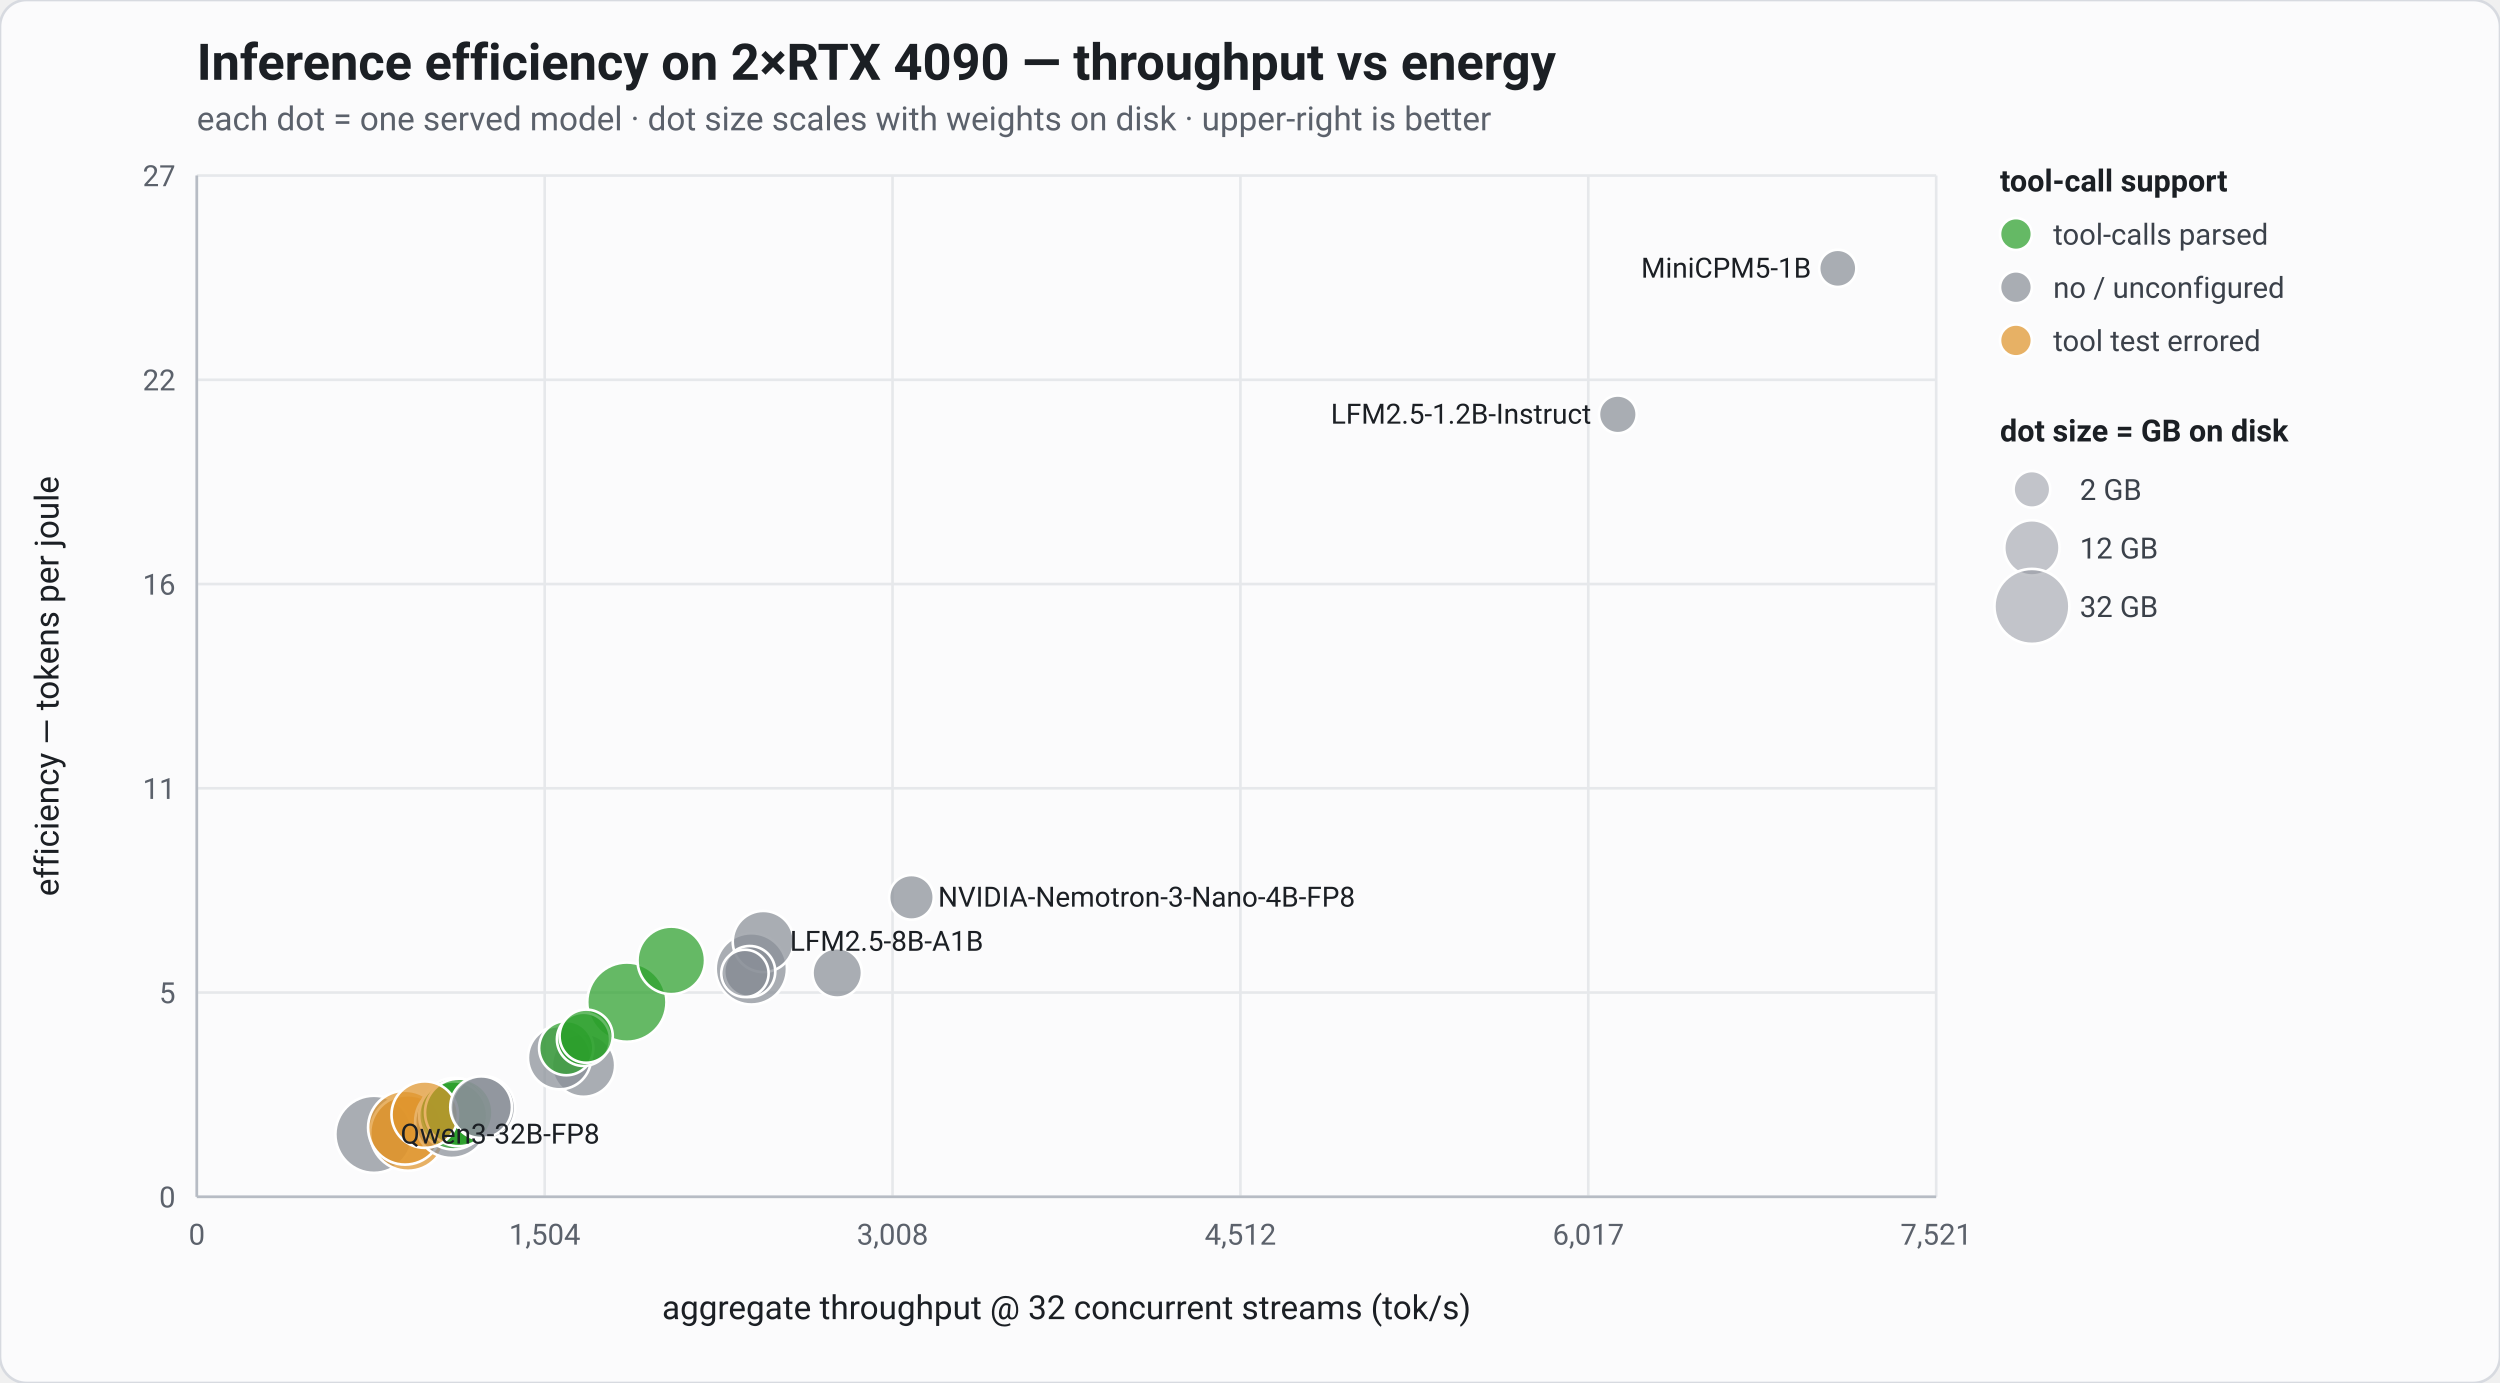
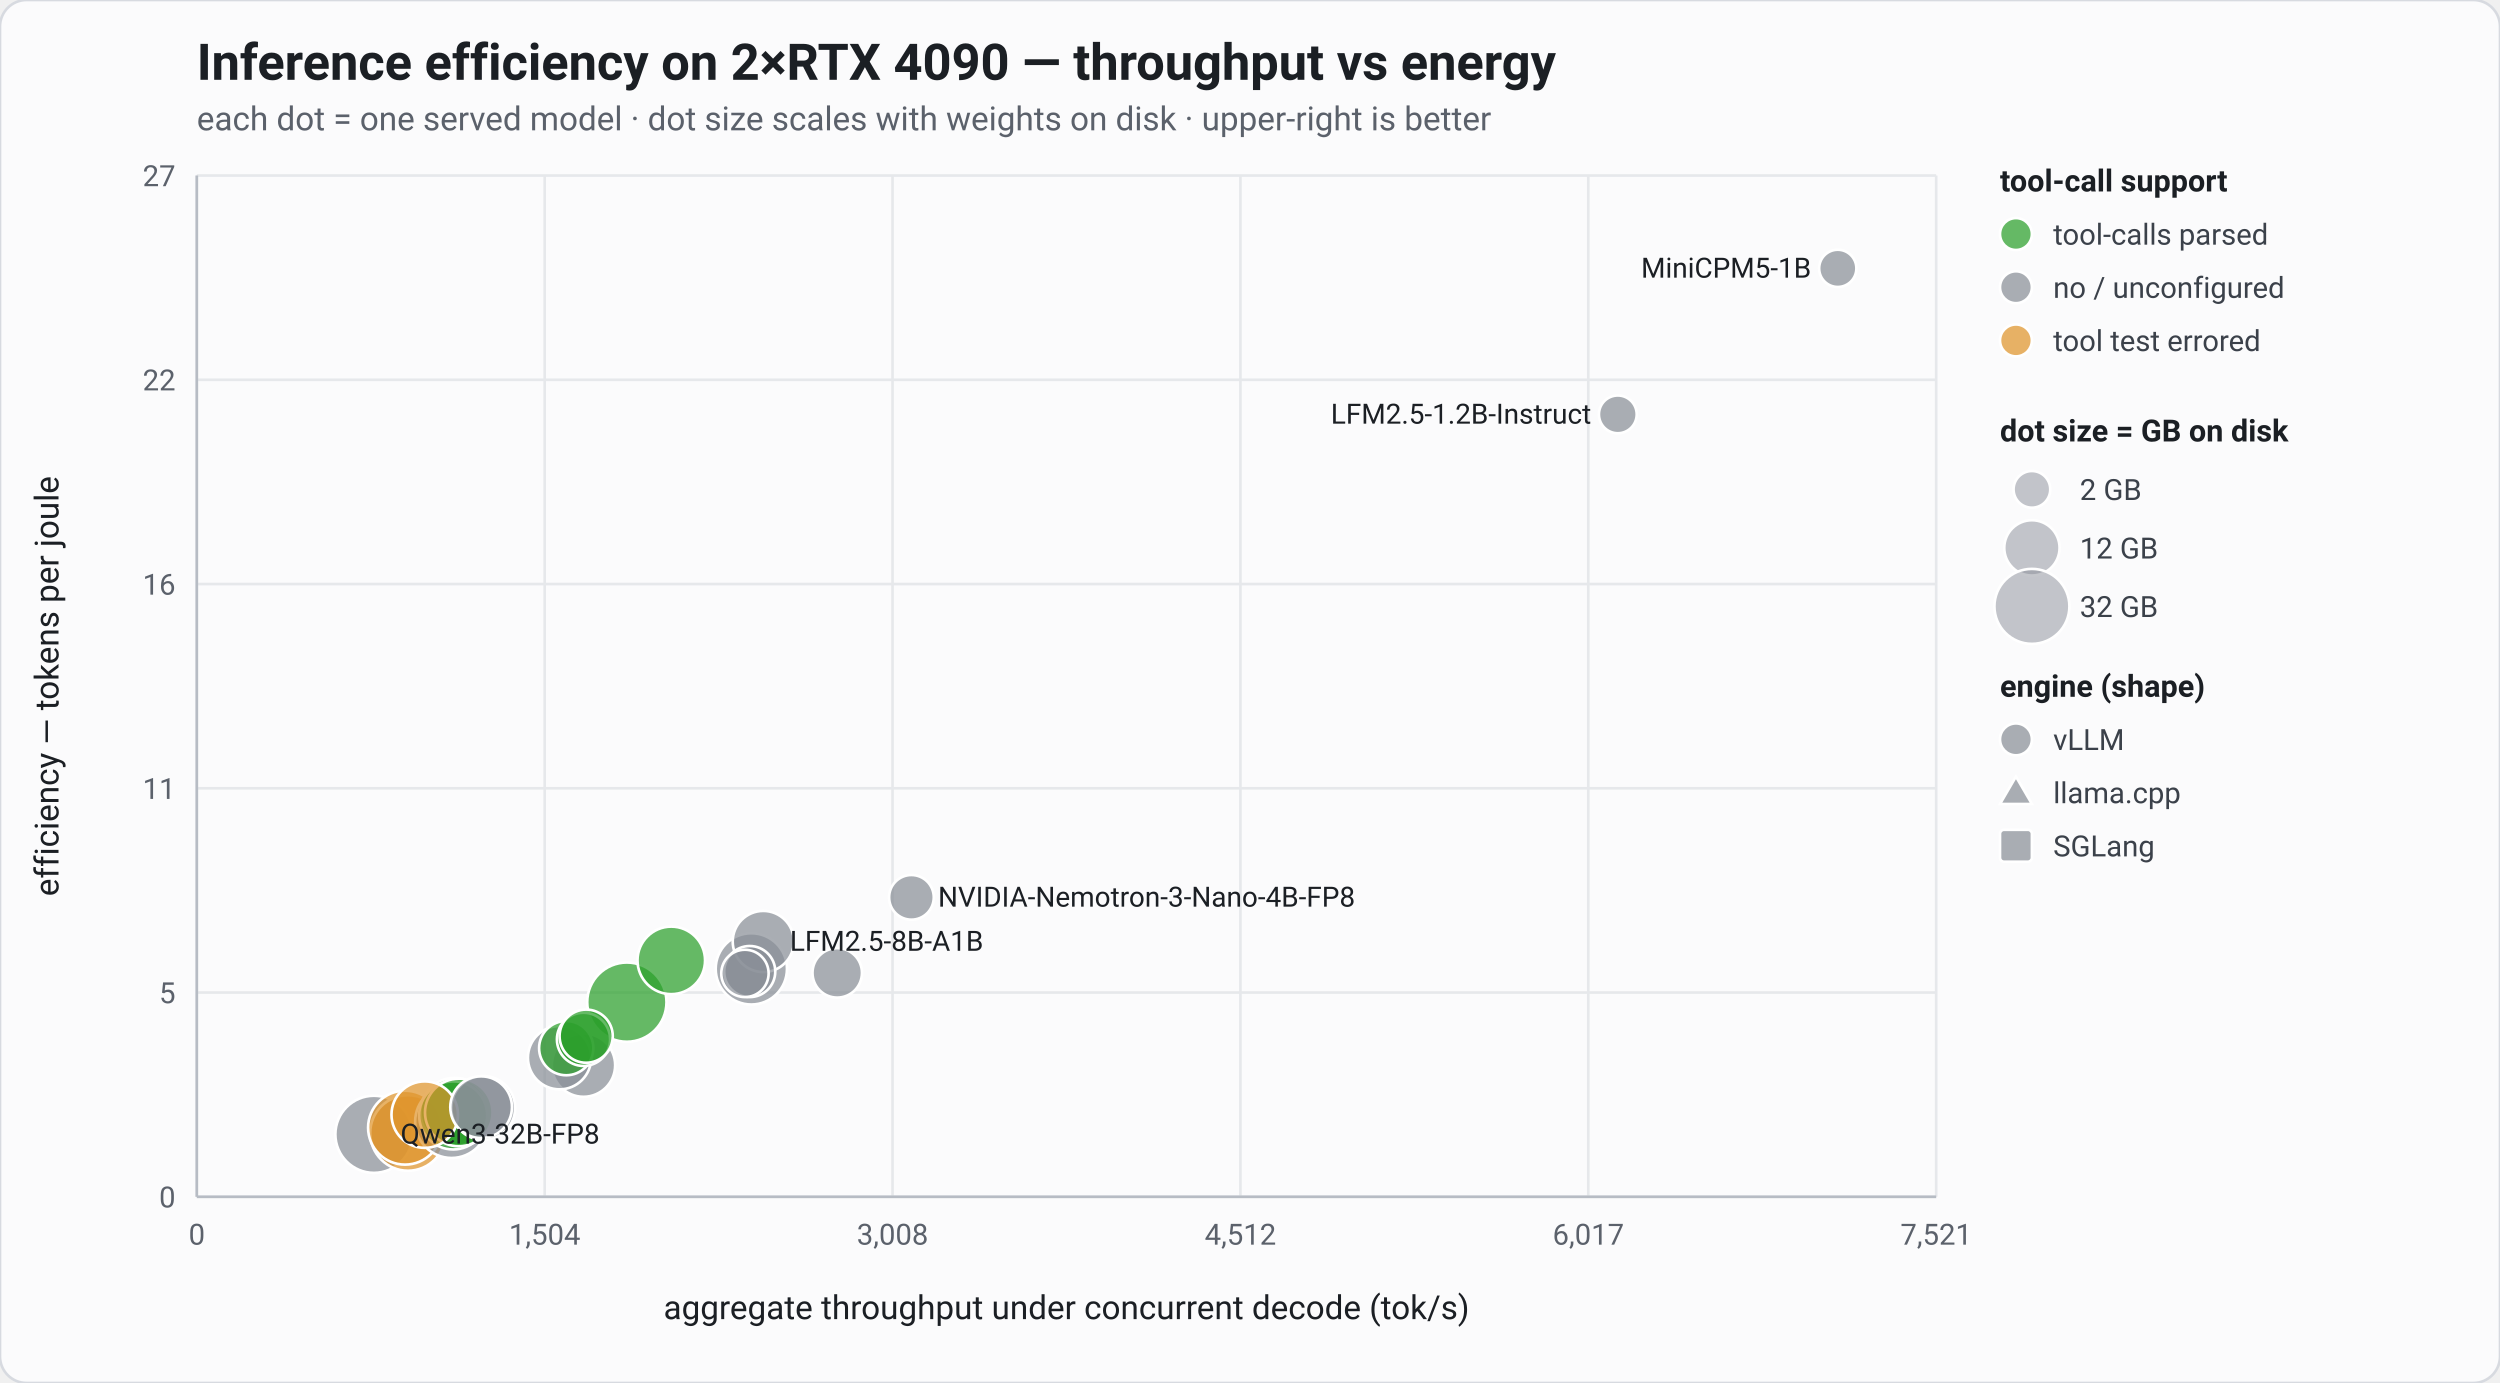
<svg xmlns="http://www.w3.org/2000/svg" width="940" height="520" viewBox="0 0 940 520" font-family="-apple-system,Segoe UI,Roboto,sans-serif">
  <rect x="0" y="0" width="940" height="520" rx="10" fill="#fbfbfc" stroke="#d7dae0" />
  <text x="74" y="30" font-size="19" font-weight="700" fill="#1b1f24">Inference efficiency on 2×RTX 4090 — throughput vs energy</text>
  <text x="74" y="49" font-size="12.5" fill="#5b616b">each dot = one served model · dot size scales with weights on disk · upper-right is better</text>
  <line x1="74.0" y1="66" x2="74.0" y2="450" stroke="#e6e8eb" />
  <text x="74.0" y="468" font-size="11" fill="#5b616b" text-anchor="middle">0</text>
  <line x1="74" y1="450.0" x2="728" y2="450.0" stroke="#e6e8eb" />
  <text x="66" y="454.0" font-size="11" fill="#5b616b" text-anchor="end">0</text>
  <line x1="204.8" y1="66" x2="204.8" y2="450" stroke="#e6e8eb" />
  <text x="204.8" y="468" font-size="11" fill="#5b616b" text-anchor="middle">1,504</text>
  <line x1="74" y1="373.2" x2="728" y2="373.2" stroke="#e6e8eb" />
  <text x="66" y="377.2" font-size="11" fill="#5b616b" text-anchor="end">5</text>
  <line x1="335.6" y1="66" x2="335.6" y2="450" stroke="#e6e8eb" />
  <text x="335.6" y="468" font-size="11" fill="#5b616b" text-anchor="middle">3,008</text>
  <line x1="74" y1="296.4" x2="728" y2="296.4" stroke="#e6e8eb" />
  <text x="66" y="300.4" font-size="11" fill="#5b616b" text-anchor="end">11</text>
  <line x1="466.4" y1="66" x2="466.4" y2="450" stroke="#e6e8eb" />
  <text x="466.4" y="468" font-size="11" fill="#5b616b" text-anchor="middle">4,512</text>
  <line x1="74" y1="219.6" x2="728" y2="219.6" stroke="#e6e8eb" />
  <text x="66" y="223.6" font-size="11" fill="#5b616b" text-anchor="end">16</text>
  <line x1="597.2" y1="66" x2="597.2" y2="450" stroke="#e6e8eb" />
  <text x="597.2" y="468" font-size="11" fill="#5b616b" text-anchor="middle">6,017</text>
  <line x1="74" y1="142.8" x2="728" y2="142.8" stroke="#e6e8eb" />
  <text x="66" y="146.8" font-size="11" fill="#5b616b" text-anchor="end">22</text>
  <line x1="728.0" y1="66" x2="728.0" y2="450" stroke="#e6e8eb" />
  <text x="728.0" y="468" font-size="11" fill="#5b616b" text-anchor="middle">7,521</text>
  <line x1="74" y1="66.0" x2="728" y2="66.0" stroke="#e6e8eb" />
  <text x="66" y="70.0" font-size="11" fill="#5b616b" text-anchor="end">27</text>
  <line x1="74" y1="450" x2="728" y2="450" stroke="#b7bcc4" />
  <line x1="74" y1="66" x2="74" y2="450" stroke="#b7bcc4" />
-   <text x="401.0" y="496" font-size="12.5" fill="#1b1f24" text-anchor="middle">aggregate throughput @ 32 concurrent streams (tok/s)</text>
+   <text x="401.0" y="496" font-size="12.5" fill="#1b1f24" text-anchor="middle">aggregate throughput under concurrent decode (tok/s)</text>
  <text x="22" y="258.0" font-size="12.5" fill="#1b1f24" text-anchor="middle" transform="rotate(-90 22 258.0)">efficiency — tokens per joule</text>
  <circle cx="235.7" cy="376.8" r="14.9" fill="#2ca02c" fill-opacity="0.72" stroke="#ffffff" stroke-width="1" />
  <circle cx="140.6" cy="426.5" r="14.5" fill="#8a8f98" fill-opacity="0.72" stroke="#ffffff" stroke-width="1" />
  <circle cx="153.4" cy="426.0" r="14.2" fill="#e0952b" fill-opacity="0.72" stroke="#ffffff" stroke-width="1" />
  <circle cx="152.3" cy="424.0" r="13.9" fill="#e0952b" fill-opacity="0.72" stroke="#ffffff" stroke-width="1" />
  <circle cx="169.8" cy="421.7" r="13.7" fill="#8a8f98" fill-opacity="0.72" stroke="#ffffff" stroke-width="1" />
  <circle cx="282.5" cy="364.3" r="13.4" fill="#8a8f98" fill-opacity="0.72" stroke="#ffffff" stroke-width="1" />
  <circle cx="170.9" cy="418.1" r="12.8" fill="#2ca02c" fill-opacity="0.72" stroke="#ffffff" stroke-width="1" />
  <circle cx="170.4" cy="419.4" r="12.8" fill="#2ca02c" fill-opacity="0.72" stroke="#ffffff" stroke-width="1" />
  <circle cx="252.4" cy="361.1" r="12.7" fill="#2ca02c" fill-opacity="0.72" stroke="#ffffff" stroke-width="1" />
  <circle cx="172.5" cy="418.3" r="12.7" fill="#2ca02c" fill-opacity="0.72" stroke="#ffffff" stroke-width="1" />
  <circle cx="159.7" cy="419.1" r="12.5" fill="#e0952b" fill-opacity="0.72" stroke="#ffffff" stroke-width="1" />
  <circle cx="181.7" cy="416.6" r="12.0" fill="#8a8f98" fill-opacity="0.72" stroke="#ffffff" stroke-width="1" />
  <circle cx="219.4" cy="400.5" r="11.9" fill="#8a8f98" fill-opacity="0.72" stroke="#ffffff" stroke-width="1" />
  <circle cx="210.4" cy="397.7" r="11.9" fill="#8a8f98" fill-opacity="0.72" stroke="#ffffff" stroke-width="1" />
  <circle cx="180.9" cy="416.3" r="11.6" fill="#8a8f98" fill-opacity="0.72" stroke="#ffffff" stroke-width="1" />
  <circle cx="287.0" cy="354.0" r="11.5" fill="#8a8f98" fill-opacity="0.72" stroke="#ffffff" stroke-width="1" />
  <circle cx="212.9" cy="394.1" r="10.2" fill="#2ca02c" fill-opacity="0.72" stroke="#ffffff" stroke-width="1" />
  <circle cx="219.4" cy="390.8" r="10.0" fill="#2ca02c" fill-opacity="0.72" stroke="#ffffff" stroke-width="1" />
  <circle cx="220.4" cy="389.6" r="10.0" fill="#2ca02c" fill-opacity="0.72" stroke="#ffffff" stroke-width="1" />
  <circle cx="281.9" cy="365.3" r="9.6" fill="#8a8f98" fill-opacity="0.72" stroke="#ffffff" stroke-width="1" />
  <circle cx="314.8" cy="365.8" r="9.3" fill="#8a8f98" fill-opacity="0.72" stroke="#ffffff" stroke-width="1" />
  <circle cx="280.1" cy="366.0" r="8.9" fill="#8a8f98" fill-opacity="0.72" stroke="#ffffff" stroke-width="1" />
  <circle cx="342.7" cy="337.4" r="8.4" fill="#8a8f98" fill-opacity="0.72" stroke="#ffffff" stroke-width="1" />
  <circle cx="608.3" cy="155.8" r="7.1" fill="#8a8f98" fill-opacity="0.72" stroke="#ffffff" stroke-width="1" />
  <circle cx="691.0" cy="100.9" r="7.0" fill="#8a8f98" fill-opacity="0.72" stroke="#ffffff" stroke-width="1" />
  <text x="681.0" y="104.4" font-size="10.5" fill="#1b1f24" text-anchor="end">MiniCPM5-1B</text>
  <text x="598.3" y="159.3" font-size="10.5" fill="#1b1f24" text-anchor="end">LFM2.5-1.2B-Instruct</text>
  <text x="352.7" y="340.9" font-size="10.5" fill="#1b1f24" text-anchor="start">NVIDIA-Nemotron-3-Nano-4B-FP8</text>
  <text x="297.0" y="357.5" font-size="10.5" fill="#1b1f24" text-anchor="start">LFM2.5-8B-A1B</text>
  <text x="150.6" y="430.0" font-size="10.5" fill="#1b1f24" text-anchor="start">Qwen3-32B-FP8</text>
  <text x="752" y="72" font-size="11.5" font-weight="700" fill="#1b1f24">tool-call support</text>
  <circle cx="758" cy="88.0" r="6" fill="#2ca02c" fill-opacity="0.72" stroke="#ffffff" />
  <text x="772" y="92" font-size="11" fill="#3b414a">tool-calls parsed</text>
  <circle cx="758" cy="108.0" r="6" fill="#8a8f98" fill-opacity="0.72" stroke="#ffffff" />
  <text x="772" y="112" font-size="11" fill="#3b414a">no / unconfigured</text>
  <circle cx="758" cy="128.0" r="6" fill="#e0952b" fill-opacity="0.72" stroke="#ffffff" />
  <text x="772" y="132" font-size="11" fill="#3b414a">tool test errored</text>
  <text x="752" y="166" font-size="11.5" font-weight="700" fill="#1b1f24">dot size = GB on disk</text>
  <circle cx="764" cy="184.0" r="6.9" fill="#8a8f98" fill-opacity="0.5" stroke="#ffffff" />
  <text x="782" y="188" font-size="11" fill="#3b414a">2 GB</text>
  <circle cx="764" cy="206.0" r="10.4" fill="#8a8f98" fill-opacity="0.5" stroke="#ffffff" />
  <text x="782" y="210" font-size="11" fill="#3b414a">12 GB</text>
  <circle cx="764" cy="228.0" r="14.1" fill="#8a8f98" fill-opacity="0.5" stroke="#ffffff" />
  <text x="782" y="232" font-size="11" fill="#3b414a">32 GB</text>
+   <text x="752" y="262" font-size="11.5" font-weight="700" fill="#1b1f24">engine (shape)</text>
+   <circle cx="758.0" cy="278.0" r="6.0" fill="#8a8f98" fill-opacity="0.72" stroke="#ffffff" stroke-width="1" />
+   <text x="772" y="282" font-size="11" fill="#3b414a">vLLM</text>
+   <polygon points="758.0,292.0 752.0,302.3 764.0,302.3" fill="#8a8f98" fill-opacity="0.72" stroke="#ffffff" stroke-width="1" />
+   <text x="772" y="302" font-size="11" fill="#3b414a">llama.cpp</text>
+   <rect x="752.0" y="312.0" width="12.0" height="12.0" rx="1.5" fill="#8a8f98" fill-opacity="0.72" stroke="#ffffff" stroke-width="1" />
+   <text x="772" y="322" font-size="11" fill="#3b414a">SGLang</text>
</svg>
